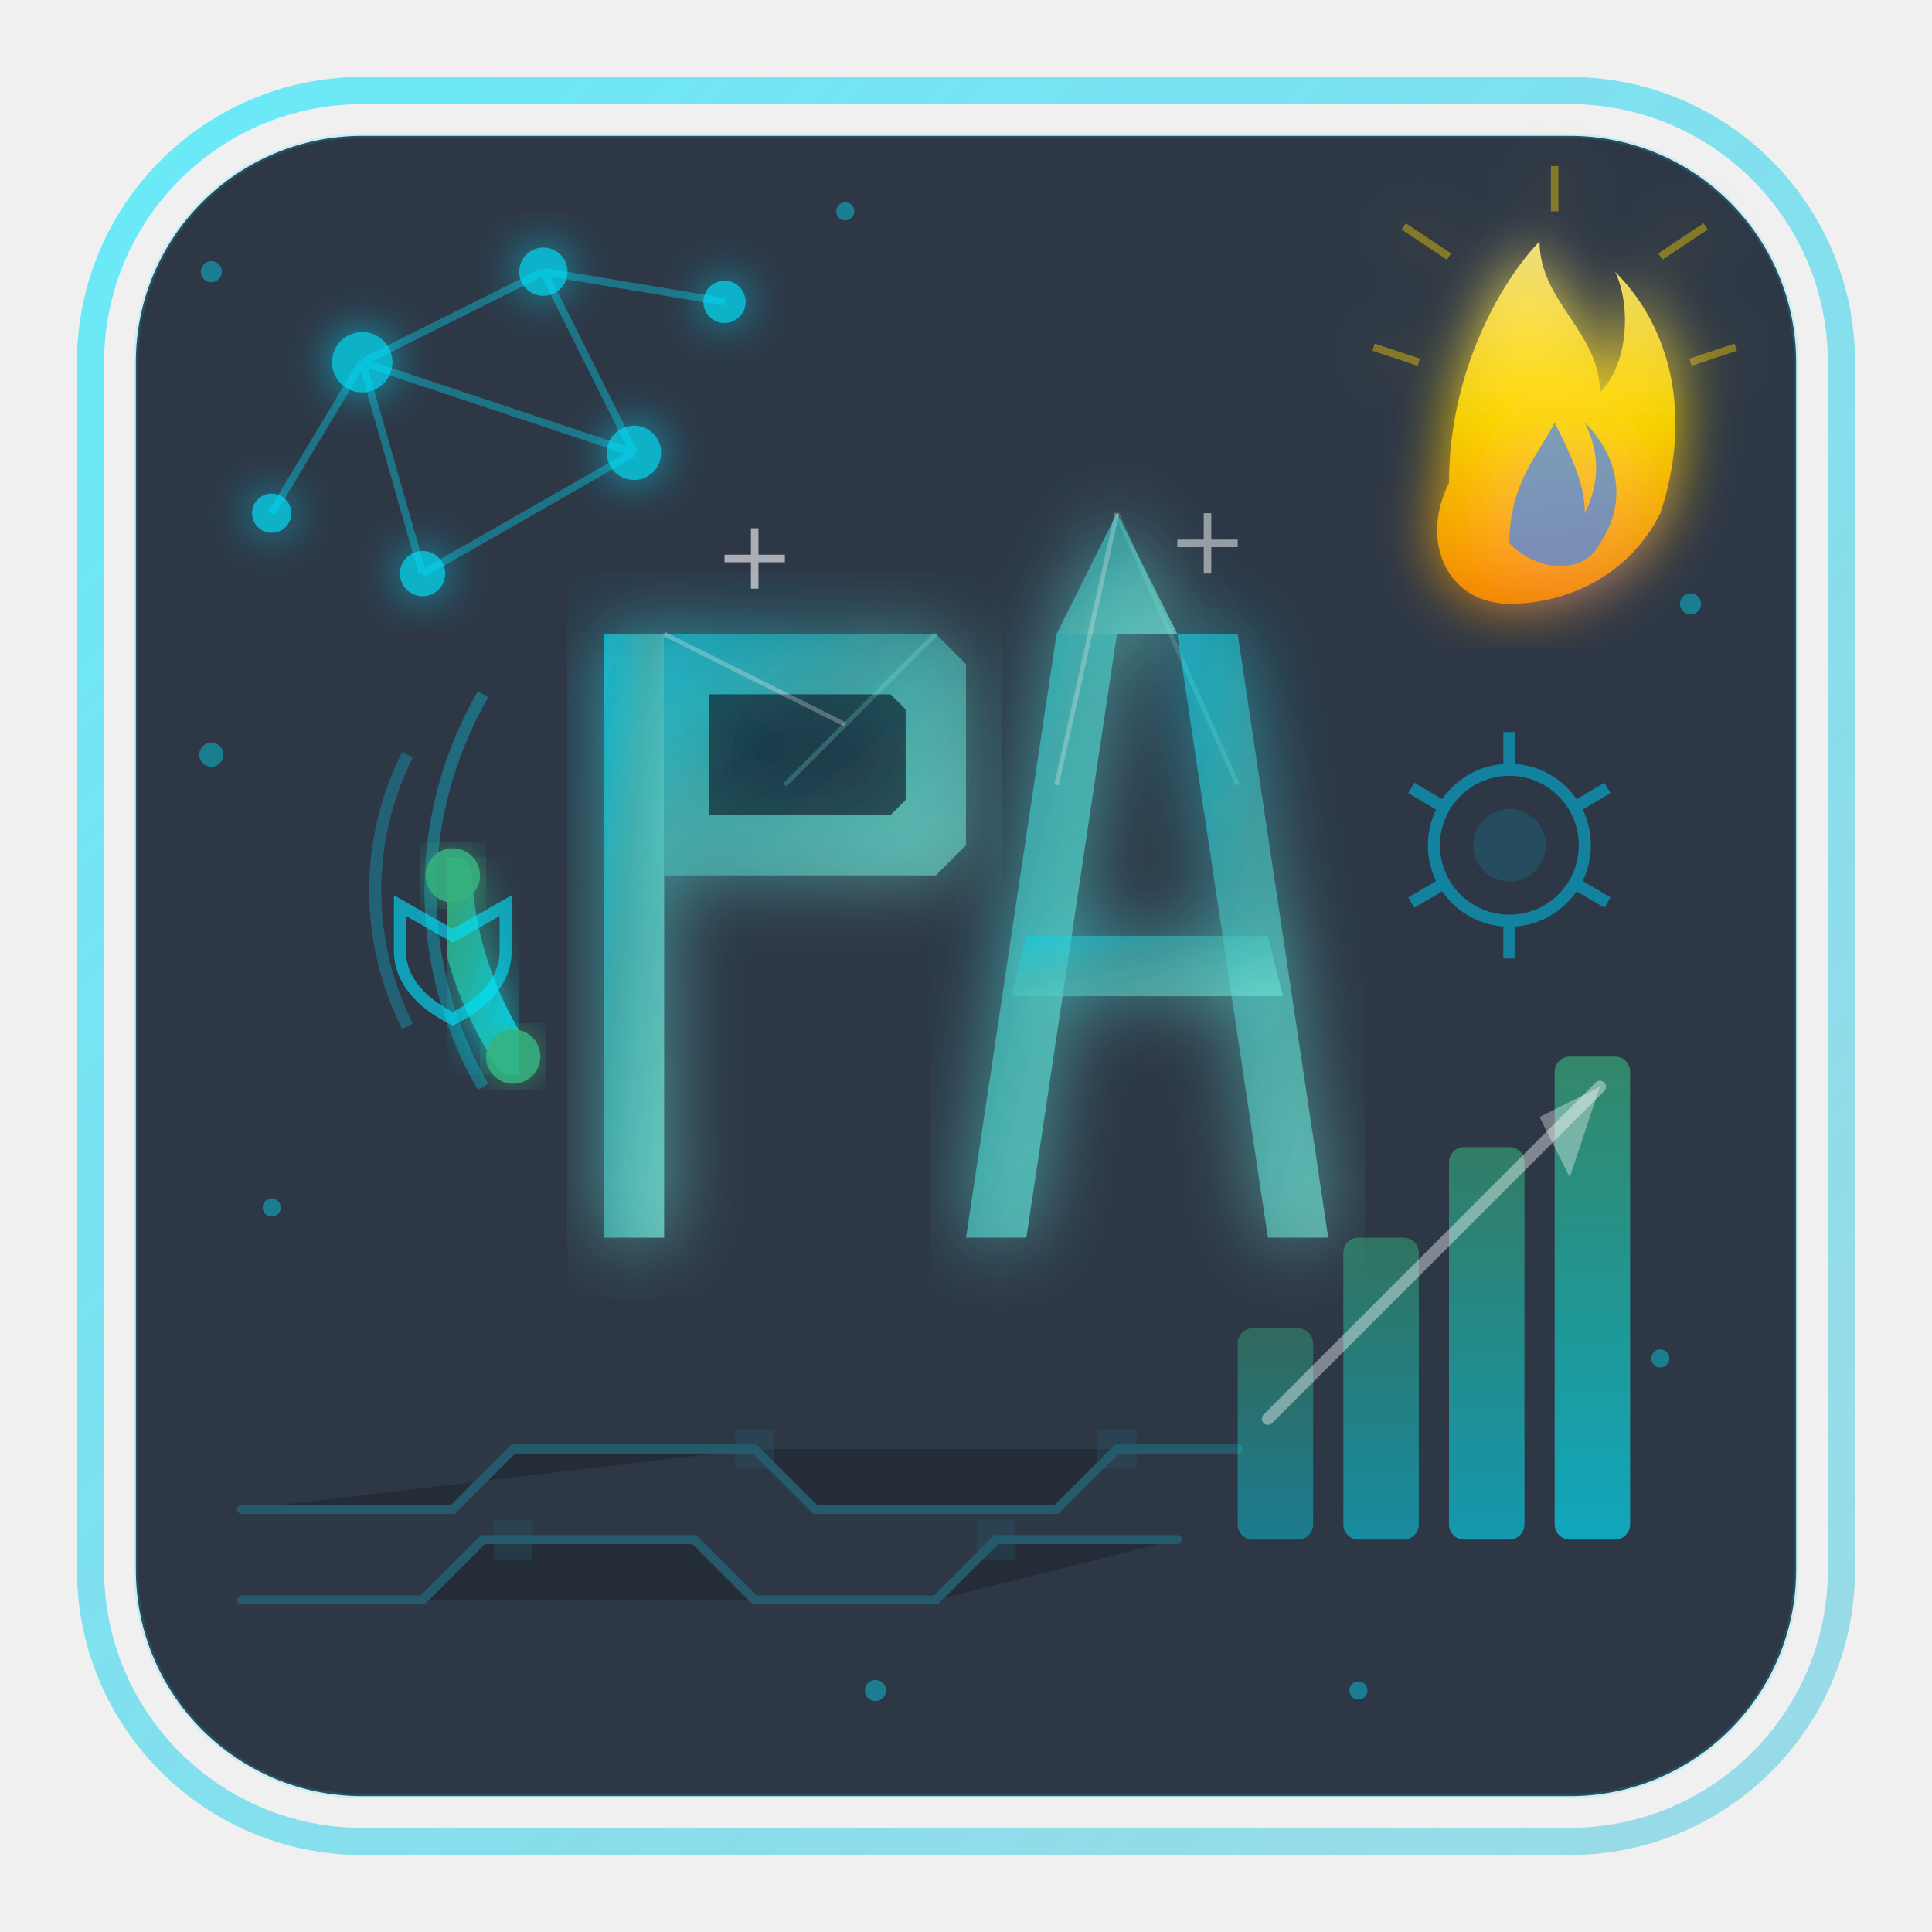
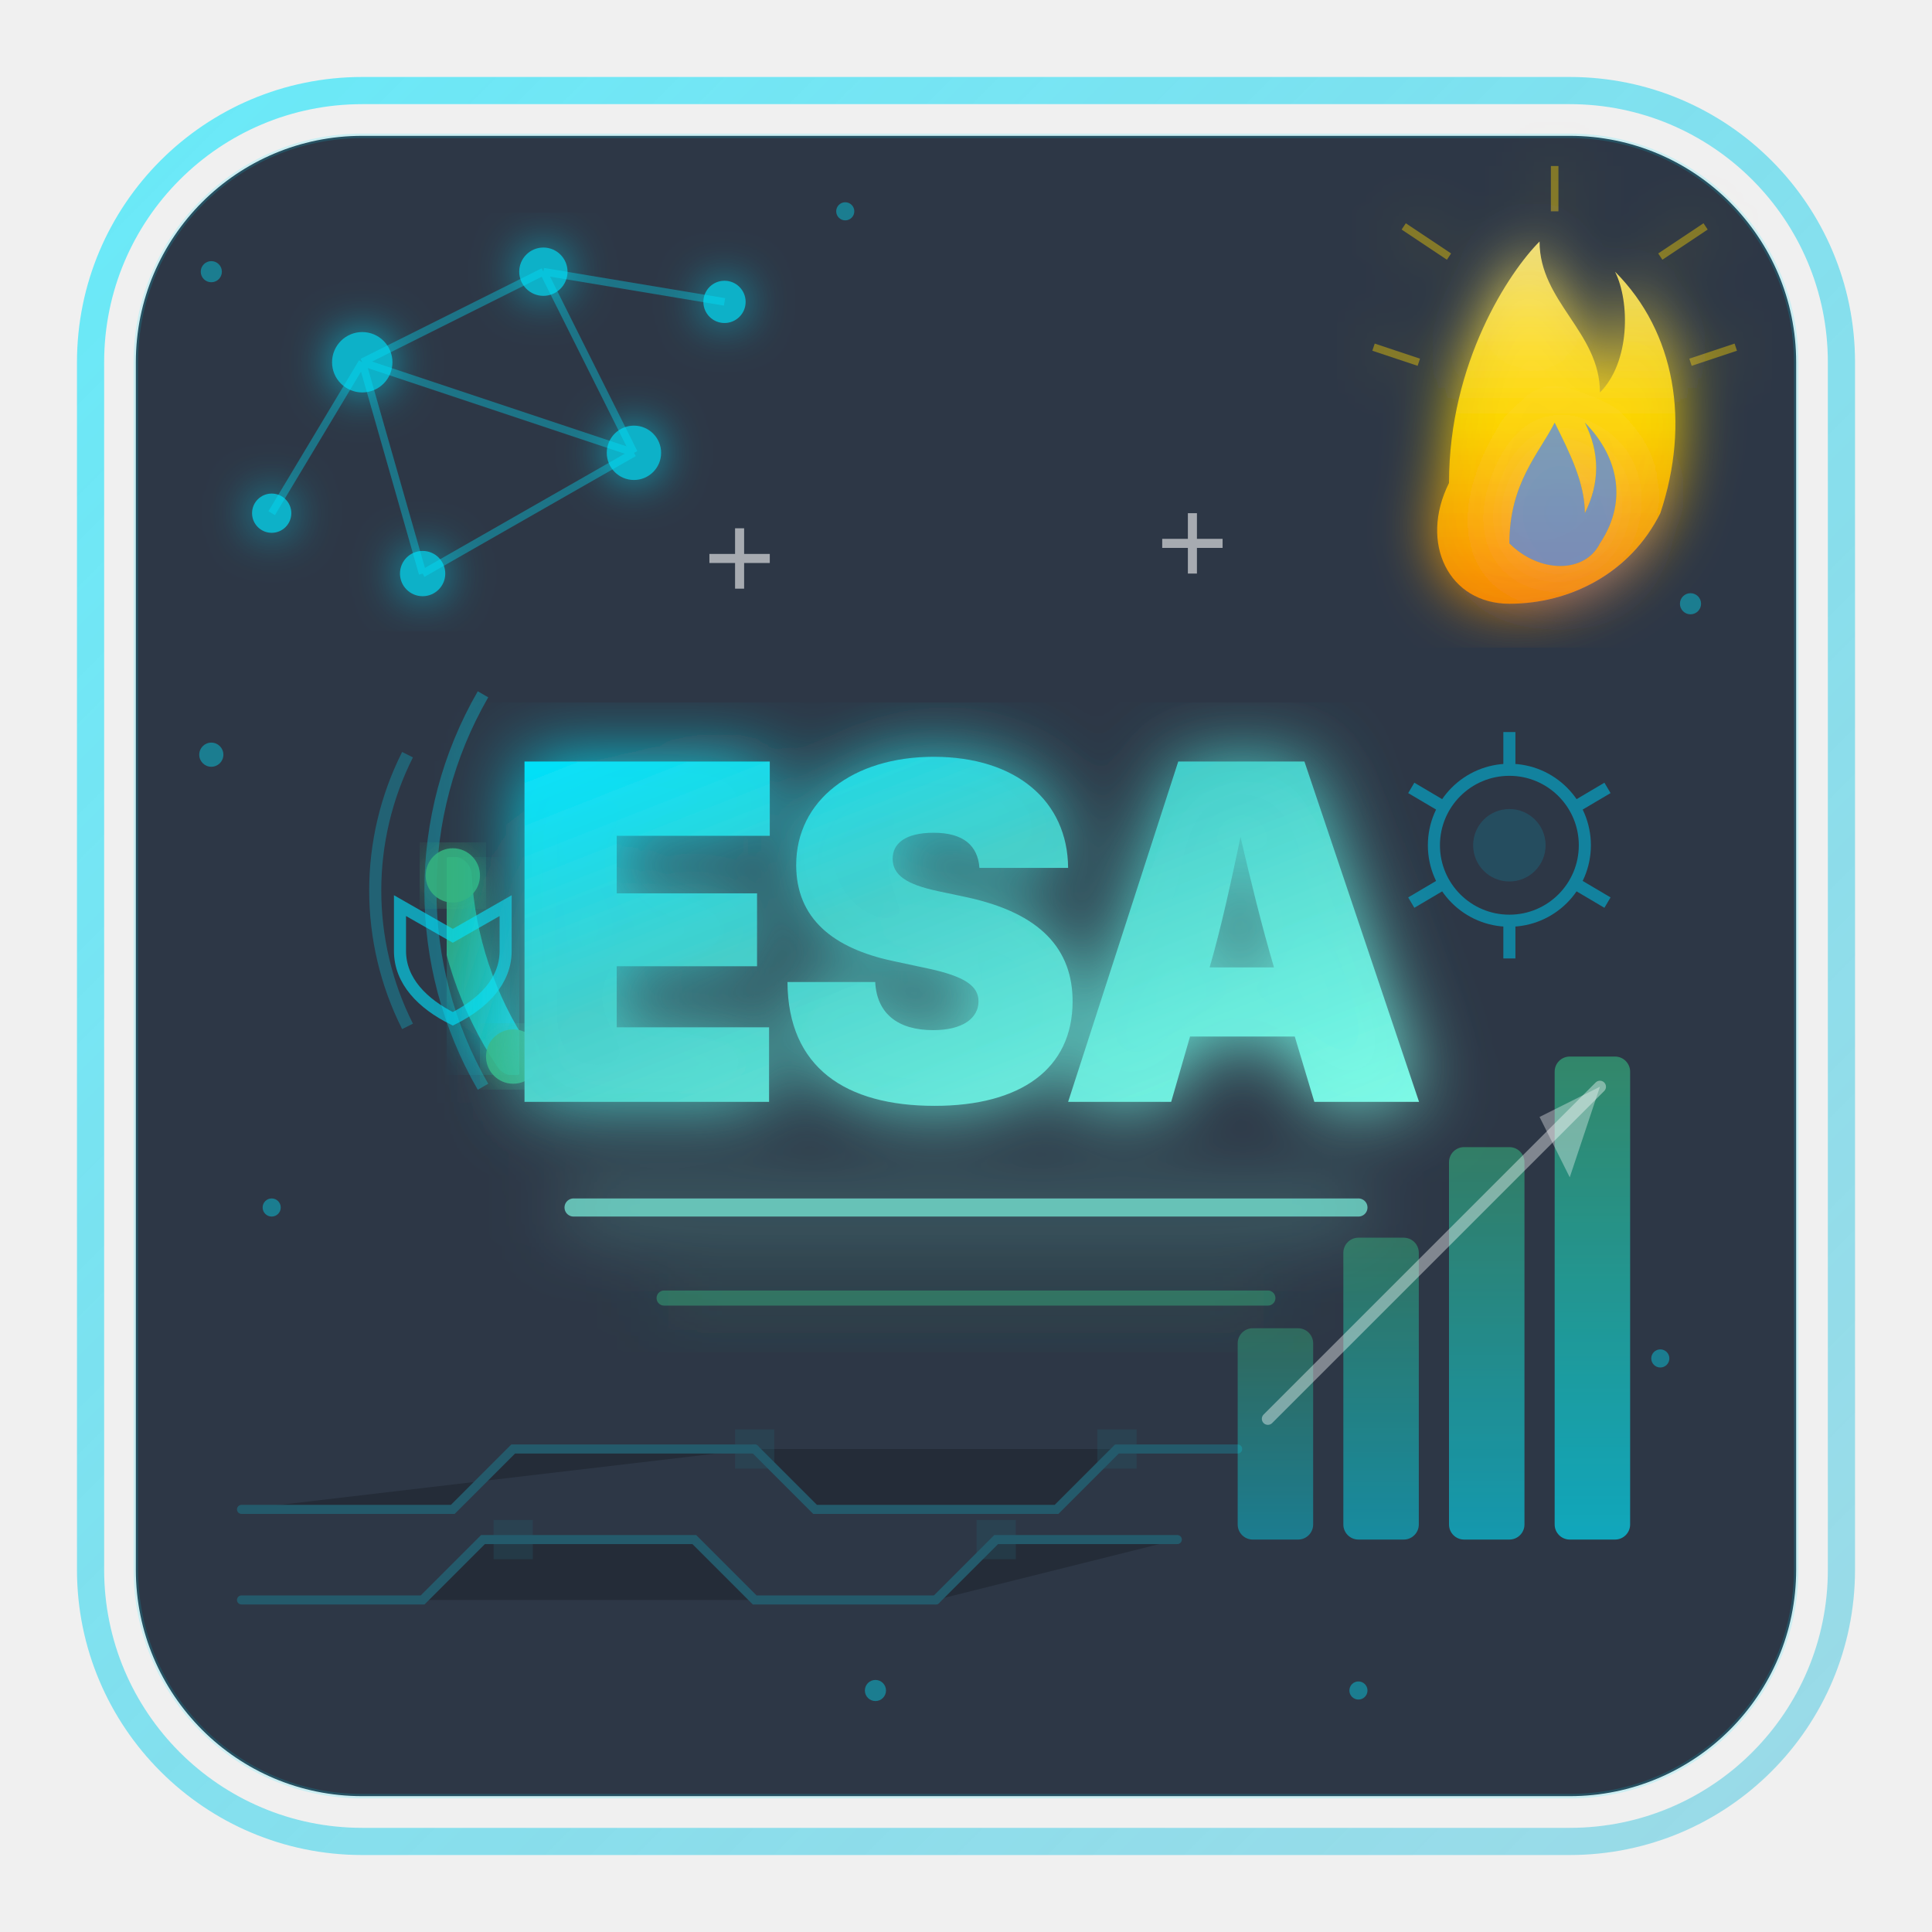
<svg xmlns="http://www.w3.org/2000/svg" width="128" height="128" viewBox="0 0 128 128">
  <defs>
    <linearGradient id="frameG" x1="0" y1="0" x2="1" y2="1">
      <stop offset="0%" stop-color="#00E5FF" stop-opacity="0.8" />
      <stop offset="100%" stop-color="#00B4D8" stop-opacity="0.5" />
    </linearGradient>
    <linearGradient id="letterG" x1="0" y1="0" x2="1" y2="1">
      <stop offset="0%" stop-color="#00E5FF" />
      <stop offset="40%" stop-color="#48D1CC" />
      <stop offset="100%" stop-color="#80FFEA" />
    </linearGradient>
    <linearGradient id="barG" x1="0" y1="1" x2="0" y2="0">
      <stop offset="0%" stop-color="#00E5FF" />
      <stop offset="100%" stop-color="#36B37E" />
    </linearGradient>
    <linearGradient id="flameG" x1="0.5" y1="1" x2="0.5" y2="0">
      <stop offset="0%" stop-color="#FF8C00" />
      <stop offset="50%" stop-color="#FFD700" />
      <stop offset="100%" stop-color="#FFEC80" />
    </linearGradient>
    <linearGradient id="arcG" x1="0" y1="0" x2="1" y2="1">
      <stop offset="0%" stop-color="#36B37E" />
      <stop offset="100%" stop-color="#00E5FF" />
    </linearGradient>
    <filter id="glow">
      <feGaussianBlur stdDeviation="1.5" result="b" />
      <feMerge>
        <feMergeNode in="b" />
        <feMergeNode in="SourceGraphic" />
      </feMerge>
    </filter>
    <filter id="glowStrong">
      <feGaussianBlur stdDeviation="2.5" result="b" />
      <feMerge>
        <feMergeNode in="b" />
        <feMergeNode in="SourceGraphic" />
      </feMerge>
    </filter>
    <filter id="glowFlame">
      <feGaussianBlur stdDeviation="2" result="b" />
      <feMerge>
        <feMergeNode in="b" />
        <feMergeNode in="SourceGraphic" />
      </feMerge>
    </filter>
  </defs>
  <rect x="6" y="6" width="116" height="116" rx="18" ry="18" fill="none" stroke="url(#frameG)" stroke-width="1.8" opacity="0.7" />
  <rect x="9" y="9" width="110" height="110" rx="15" ry="15" fill="#0B1628" opacity="0.85" />
  <rect x="9" y="9" width="110" height="110" rx="15" ry="15" fill="none" stroke="#00E5FF" stroke-width="0.3" opacity="0.15" />
  <g fill="#00E5FF" opacity="0.7" filter="url(#glow)">
    <circle cx="24" cy="24" r="2" />
    <circle cx="36" cy="18" r="1.6" />
    <circle cx="42" cy="30" r="1.8" />
    <circle cx="28" cy="38" r="1.5" />
    <circle cx="18" cy="34" r="1.3" />
    <circle cx="48" cy="20" r="1.4" />
  </g>
  <g stroke="#00E5FF" stroke-width="0.5" opacity="0.35">
    <line x1="24" y1="24" x2="36" y2="18" />
    <line x1="36" y1="18" x2="48" y2="20" />
    <line x1="36" y1="18" x2="42" y2="30" />
    <line x1="24" y1="24" x2="42" y2="30" />
    <line x1="24" y1="24" x2="28" y2="38" />
    <line x1="24" y1="24" x2="18" y2="34" />
    <line x1="28" y1="38" x2="42" y2="30" />
  </g>
  <path d="M32 72 A26 26 0 0 1 32 46" fill="none" stroke="#00E5FF" stroke-width="0.8" opacity="0.3" />
  <path d="M27 68 A20 20 0 0 1 27 50" fill="none" stroke="#00E5FF" stroke-width="0.8" opacity="0.25" />
  <path d="M34 70 A24 24 0 0 1 30 58" fill="none" stroke="url(#arcG)" stroke-width="2.5" stroke-linecap="round" opacity="0.85" filter="url(#glow)" />
  <circle cx="30" cy="58" r="1.8" fill="#36B37E" opacity="0.9" filter="url(#glow)" />
  <circle cx="34" cy="70" r="1.8" fill="#36B37E" opacity="0.9" filter="url(#glow)" />
  <path d="M30 62 L33.5 60 L33.5 63 C33.5 65 32 66.5 30 67.5 C28 66.5 26.5 65 26.5 63 L26.5 60 Z" fill="none" stroke="#00E5FF" stroke-width="0.8" opacity="0.6" />
-   <g filter="url(#glowStrong)" opacity="0.9">
-     <polygon points="40,42 44,42 44,82 40,82" fill="url(#letterG)" opacity="0.7" />
-     <polygon points="44,42 62,42 64,44 64,56 62,58 44,58" fill="url(#letterG)" opacity="0.55" />
-     <polygon points="47,46 59,46 60,47 60,53 59,54 47,54" fill="#0B1628" opacity="0.7" />
-     <line x1="44" y1="42" x2="56" y2="48" stroke="#FFFFFF" stroke-width="0.3" opacity="0.3" />
-     <line x1="62" y1="42" x2="52" y2="52" stroke="#80FFEA" stroke-width="0.3" opacity="0.25" />
+   <g filter="url(#glowStrong)">
+     <text x="64" y="73" text-anchor="middle" font-family="Inter, Arial, Helvetica, sans-serif" font-size="31" font-weight="900" letter-spacing="-1" fill="url(#letterG)" opacity="0.96">ESA</text>
+     <line x1="38" y1="80" x2="90" y2="80" stroke="#80FFEA" stroke-width="1.2" opacity="0.65" stroke-linecap="round" />
+     <line x1="44" y1="86" x2="84" y2="86" stroke="#36B37E" stroke-width="1" opacity="0.45" stroke-linecap="round" />
  </g>
-   <g filter="url(#glowStrong)" opacity="0.9">
-     <polygon points="64,82 70,42 74,42 68,82" fill="url(#letterG)" opacity="0.7" />
-     <polygon points="78,42 82,42 88,82 84,82" fill="url(#letterG)" opacity="0.6" />
-     <polygon points="67,66 85,66 84,62 68,62" fill="url(#letterG)" opacity="0.55" />
-     <polygon points="70,42 78,42 74,34" fill="url(#letterG)" opacity="0.65" />
-     <line x1="74" y1="34" x2="70" y2="52" stroke="#FFFFFF" stroke-width="0.3" opacity="0.3" />
-     <line x1="74" y1="34" x2="82" y2="52" stroke="#80FFEA" stroke-width="0.3" opacity="0.2" />
-   </g>
-   <g opacity="0.6">
-     <line x1="50" y1="39" x2="50" y2="35" stroke="#FFFFFF" stroke-width="0.5" />
-     <line x1="48" y1="37" x2="52" y2="37" stroke="#FFFFFF" stroke-width="0.5" />
-   </g>
-   <g opacity="0.5">
-     <line x1="80" y1="38" x2="80" y2="34" stroke="#FFFFFF" stroke-width="0.5" />
-     <line x1="78" y1="36" x2="82" y2="36" stroke="#FFFFFF" stroke-width="0.5" />
+   <g opacity="0.58" stroke="#FFFFFF" stroke-width="0.6">
+     <line x1="49" y1="39" x2="49" y2="35" />
+     <line x1="47" y1="37" x2="51" y2="37" />
+     <line x1="79" y1="38" x2="79" y2="34" />
+     <line x1="77" y1="36" x2="81" y2="36" />
  </g>
  <g transform="translate(96,20)" filter="url(#glowFlame)">
    <path d="M0,12 C0,4 4,-2 6,-4 C6,0 10,2 10,6 C12,4 12,0 11,-2 C15,2 16,8 14,14 C12,18 8,20 4,20 C0,20 -2,16 0,12 Z" fill="url(#flameG)" opacity="0.9" />
    <path d="M4,16 C4,12 6,10 7,8 C8,10 9,12 9,14 C10,12 10,10 9,8 C11,10 12,13 10,16 C9,18 6,18 4,16 Z" fill="#4488FF" opacity="0.7" />
    <g stroke="#FFD700" stroke-width="0.5" opacity="0.4">
      <line x1="7" y1="-6" x2="7" y2="-9" />
      <line x1="14" y1="-3" x2="17" y2="-5" />
      <line x1="0" y1="-3" x2="-3" y2="-5" />
      <line x1="16" y1="4" x2="19" y2="3" />
      <line x1="-2" y1="4" x2="-5" y2="3" />
    </g>
  </g>
  <g transform="translate(100,56)" stroke="#00B4D8" fill="none" stroke-width="0.8" opacity="0.6">
    <circle cx="0" cy="0" r="5" />
    <circle cx="0" cy="0" r="2" fill="#00B4D8" opacity="0.3" />
    <line x1="0" y1="-5" x2="0" y2="-7.5" />
    <line x1="4.3" y1="-2.5" x2="6.5" y2="-3.8" />
    <line x1="4.3" y1="2.5" x2="6.5" y2="3.8" />
    <line x1="0" y1="5" x2="0" y2="7.5" />
    <line x1="-4.3" y1="2.5" x2="-6.5" y2="3.8" />
    <line x1="-4.3" y1="-2.5" x2="-6.5" y2="-3.8" />
  </g>
  <g opacity="0.8">
    <rect x="82" y="88" width="5" height="14" rx="1" fill="url(#barG)" opacity="0.5" />
    <rect x="89" y="82" width="5" height="20" rx="1" fill="url(#barG)" opacity="0.6" />
    <rect x="96" y="76" width="5" height="26" rx="1" fill="url(#barG)" opacity="0.7" />
    <rect x="103" y="70" width="5" height="32" rx="1" fill="url(#barG)" opacity="0.8" />
  </g>
  <polyline points="84,94 106,72" fill="none" stroke="#FFFFFF" stroke-width="0.8" opacity="0.4" stroke-linecap="round" />
  <polygon points="106,72 102,74 104,78" fill="#FFFFFF" opacity="0.35" />
  <g stroke="#00E5FF" stroke-width="0.6" opacity="0.2" stroke-linecap="round">
    <polyline points="16,100 30,100 34,96 50,96" />
    <polyline points="50,96 54,100 70,100 74,96 82,96" />
    <polyline points="16,106 28,106 32,102 46,102 50,106 62,106" />
    <polyline points="62,106 66,102 78,102" />
    <rect x="49" y="95" width="2" height="2" fill="#00E5FF" opacity="0.3" />
    <rect x="73" y="95" width="2" height="2" fill="#00E5FF" opacity="0.3" />
    <rect x="33" y="101" width="2" height="2" fill="#00E5FF" opacity="0.3" />
    <rect x="65" y="101" width="2" height="2" fill="#00E5FF" opacity="0.3" />
  </g>
  <g fill="#00E5FF" opacity="0.4">
    <circle cx="14" cy="50" r="0.8" />
    <circle cx="18" cy="80" r="0.6" />
    <circle cx="112" cy="40" r="0.7" />
    <circle cx="110" cy="90" r="0.6" />
    <circle cx="58" cy="112" r="0.7" />
    <circle cx="90" cy="112" r="0.6" />
    <circle cx="14" cy="18" r="0.7" />
    <circle cx="56" cy="14" r="0.6" />
  </g>
</svg>
